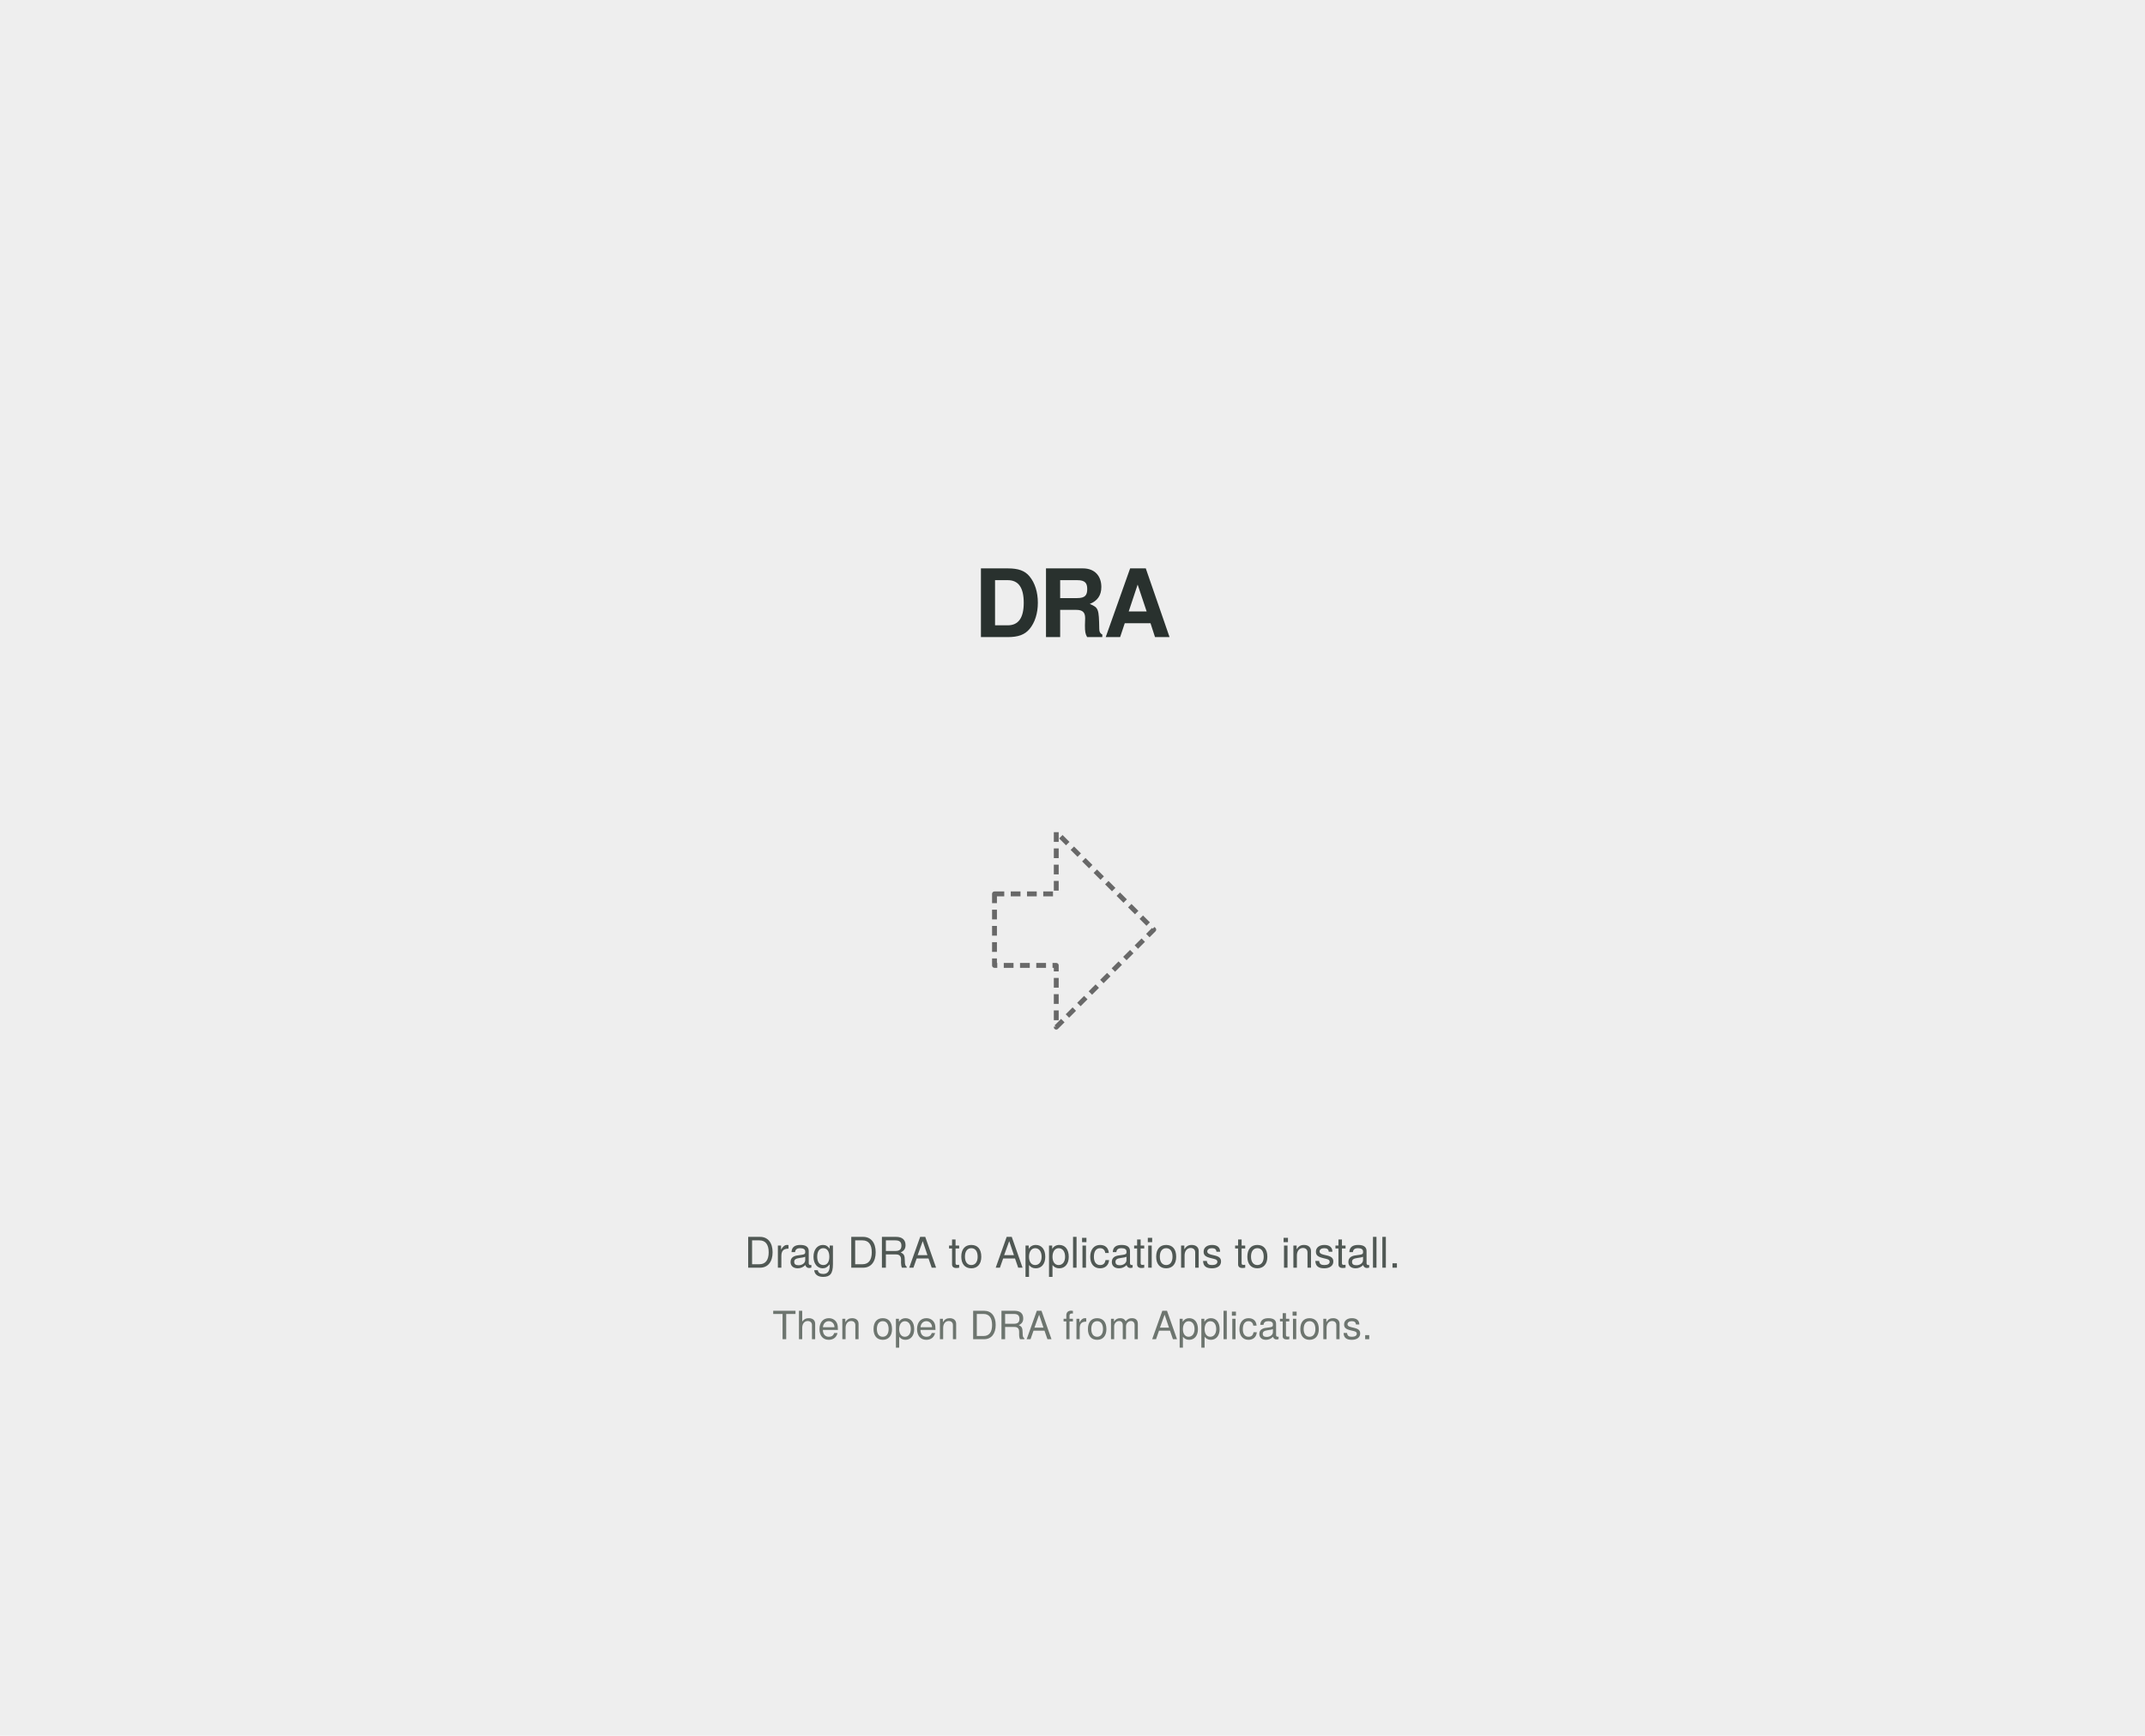
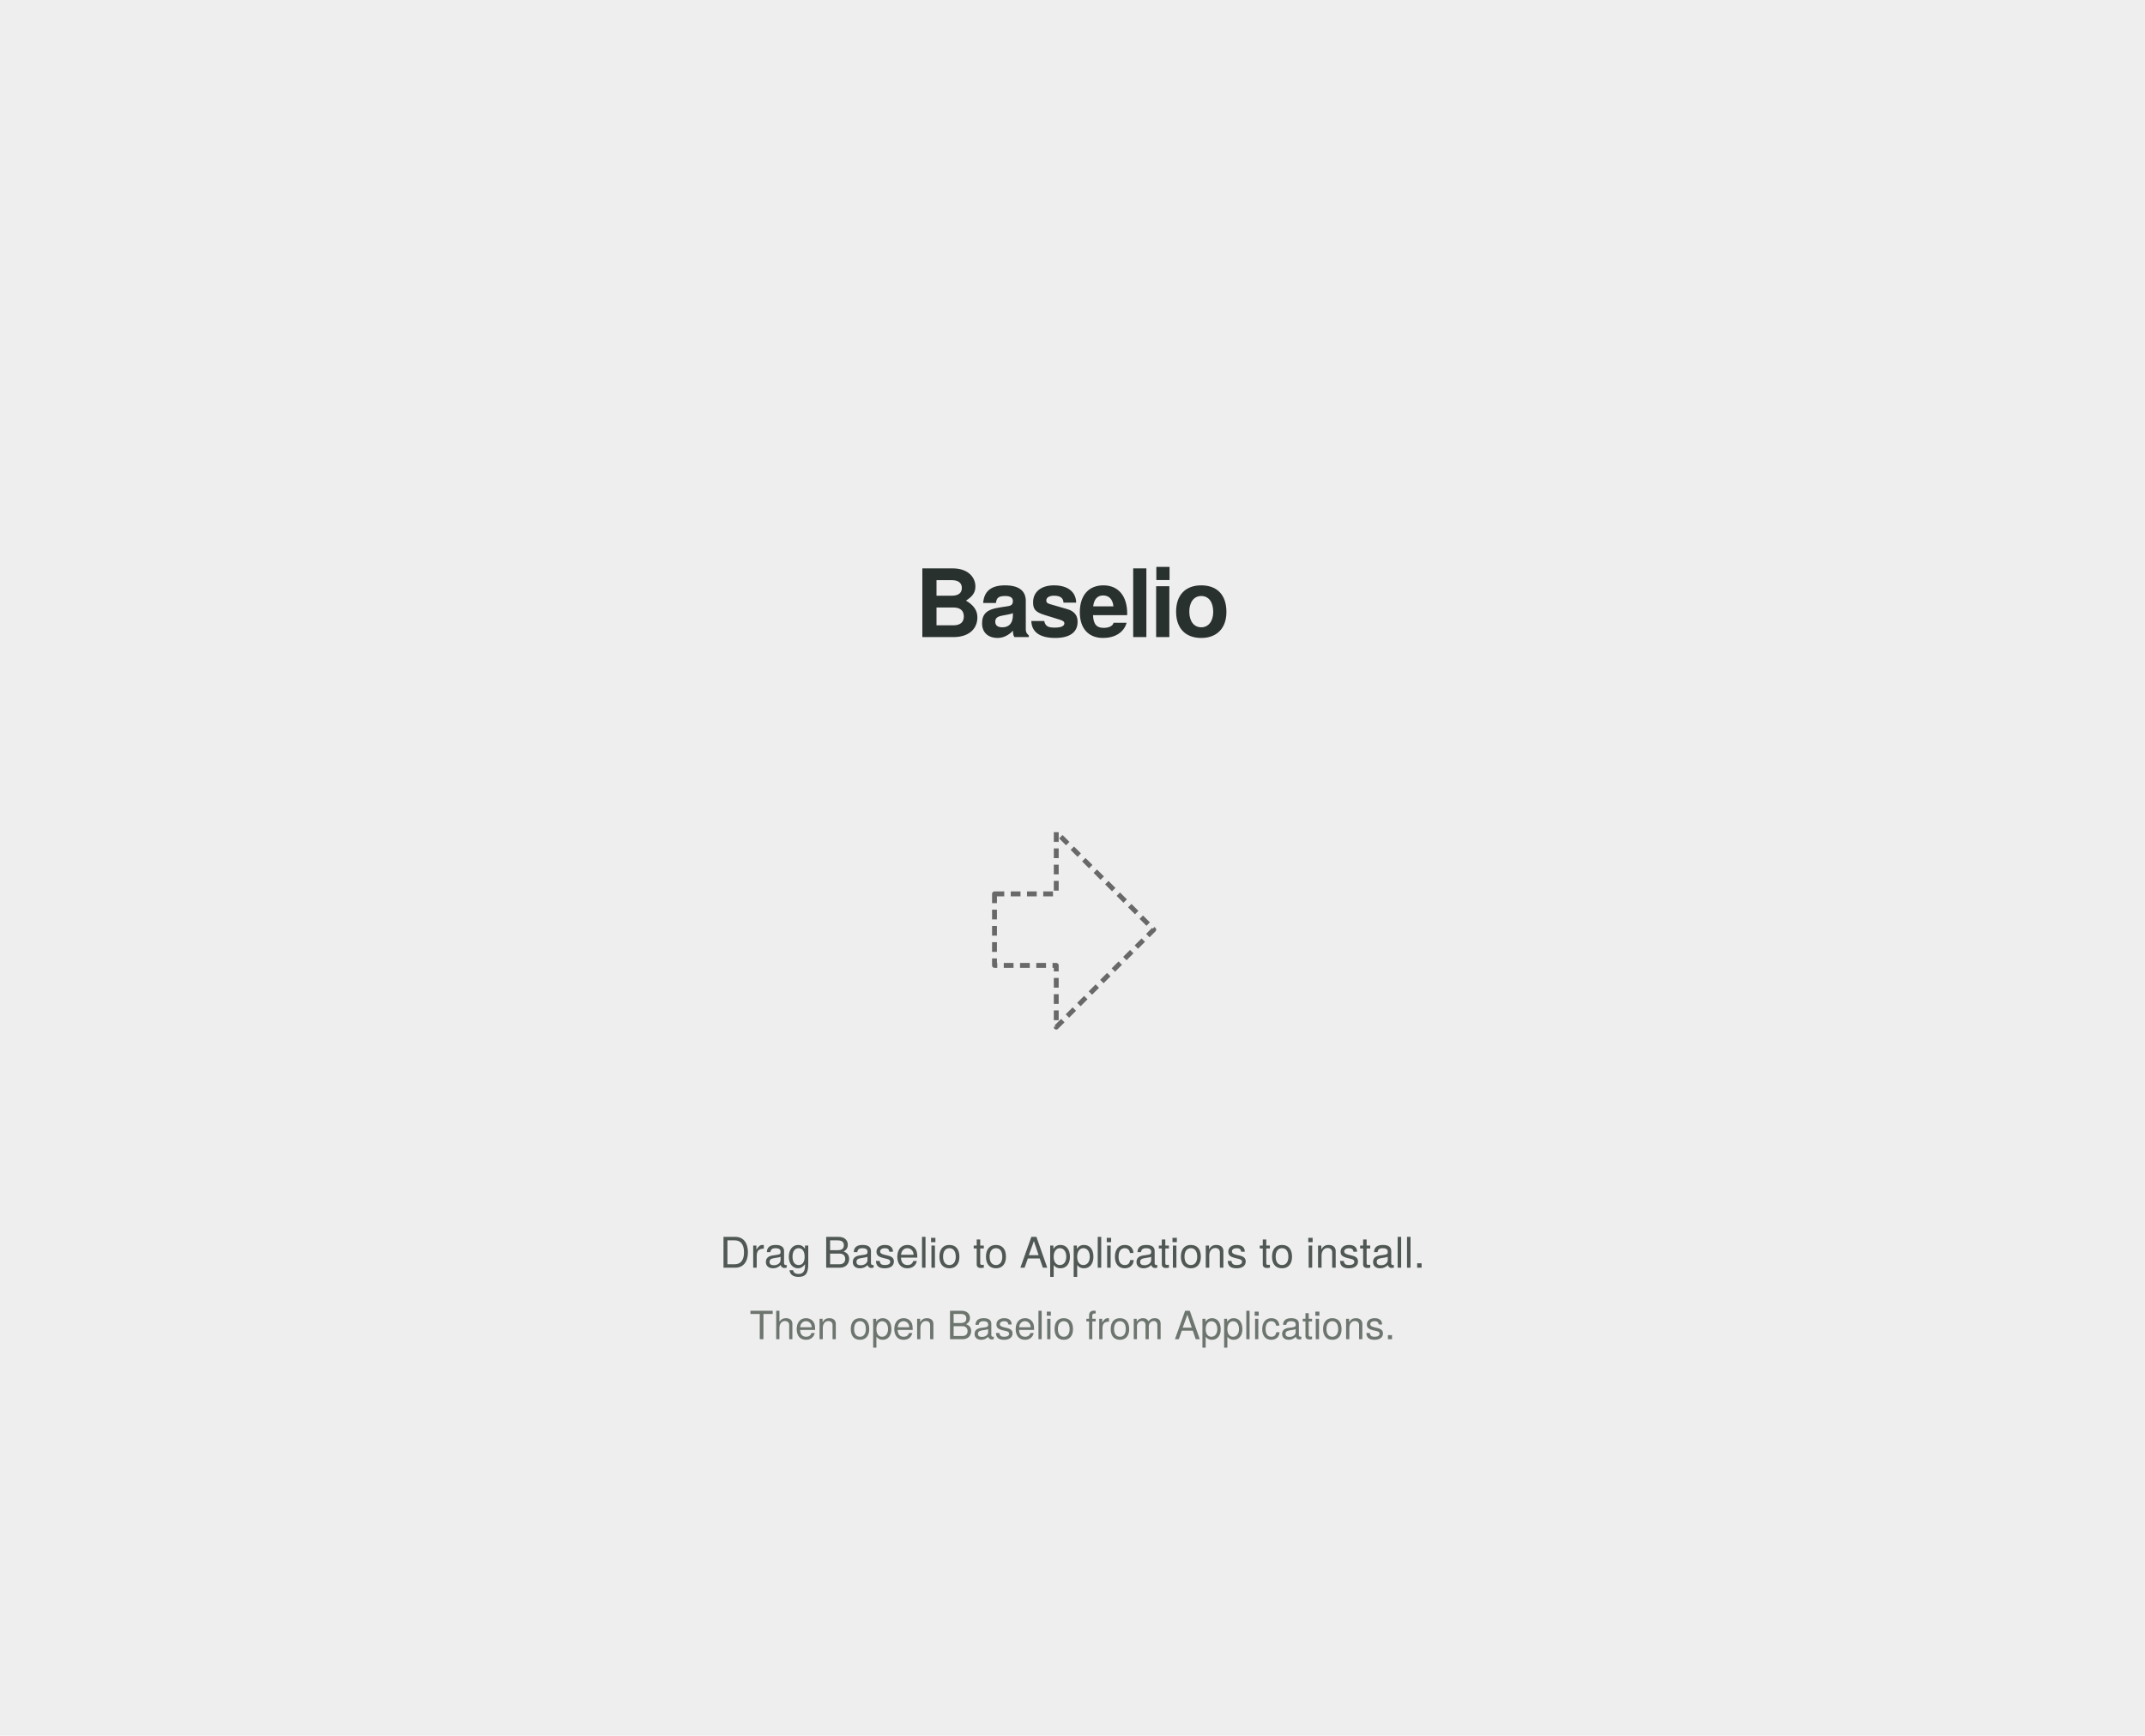
<svg xmlns="http://www.w3.org/2000/svg" width="660" height="534" viewBox="0 0 660 534">
  <rect width="660" height="534" fill="#eeeeee" />
-   <text x="330" y="196" text-anchor="middle" font-family="Helvetica Neue, sans-serif" font-size="29" font-weight="600" letter-spacing="-1" fill="#29312e">DRA</text>
+   <text x="330" y="196" text-anchor="middle" font-family="Helvetica Neue, sans-serif" font-size="29" font-weight="600" letter-spacing="-1" fill="#29312e">Baselio</text>
  <path d="M306 307 H325 V288 L355 318 L325 348 V329 H306 Z" fill="none" stroke="#686868" stroke-width="1.5" stroke-dasharray="3 2" stroke-linejoin="round" transform="translate(0 -32)" />
  <g text-anchor="middle" font-family="Helvetica Neue, sans-serif">
-     <text x="330" y="390" font-size="13" fill="#505854">Drag DRA to Applications to install.</text>
-     <text x="330" y="412" font-size="12" fill="#6d756f">Then open DRA from Applications.</text>
+     <text x="330" y="390" font-size="13" fill="#505854">Drag Baselio to Applications to install.</text>
+     <text x="330" y="412" font-size="12" fill="#6d756f">Then open Baselio from Applications.</text>
  </g>
</svg>
